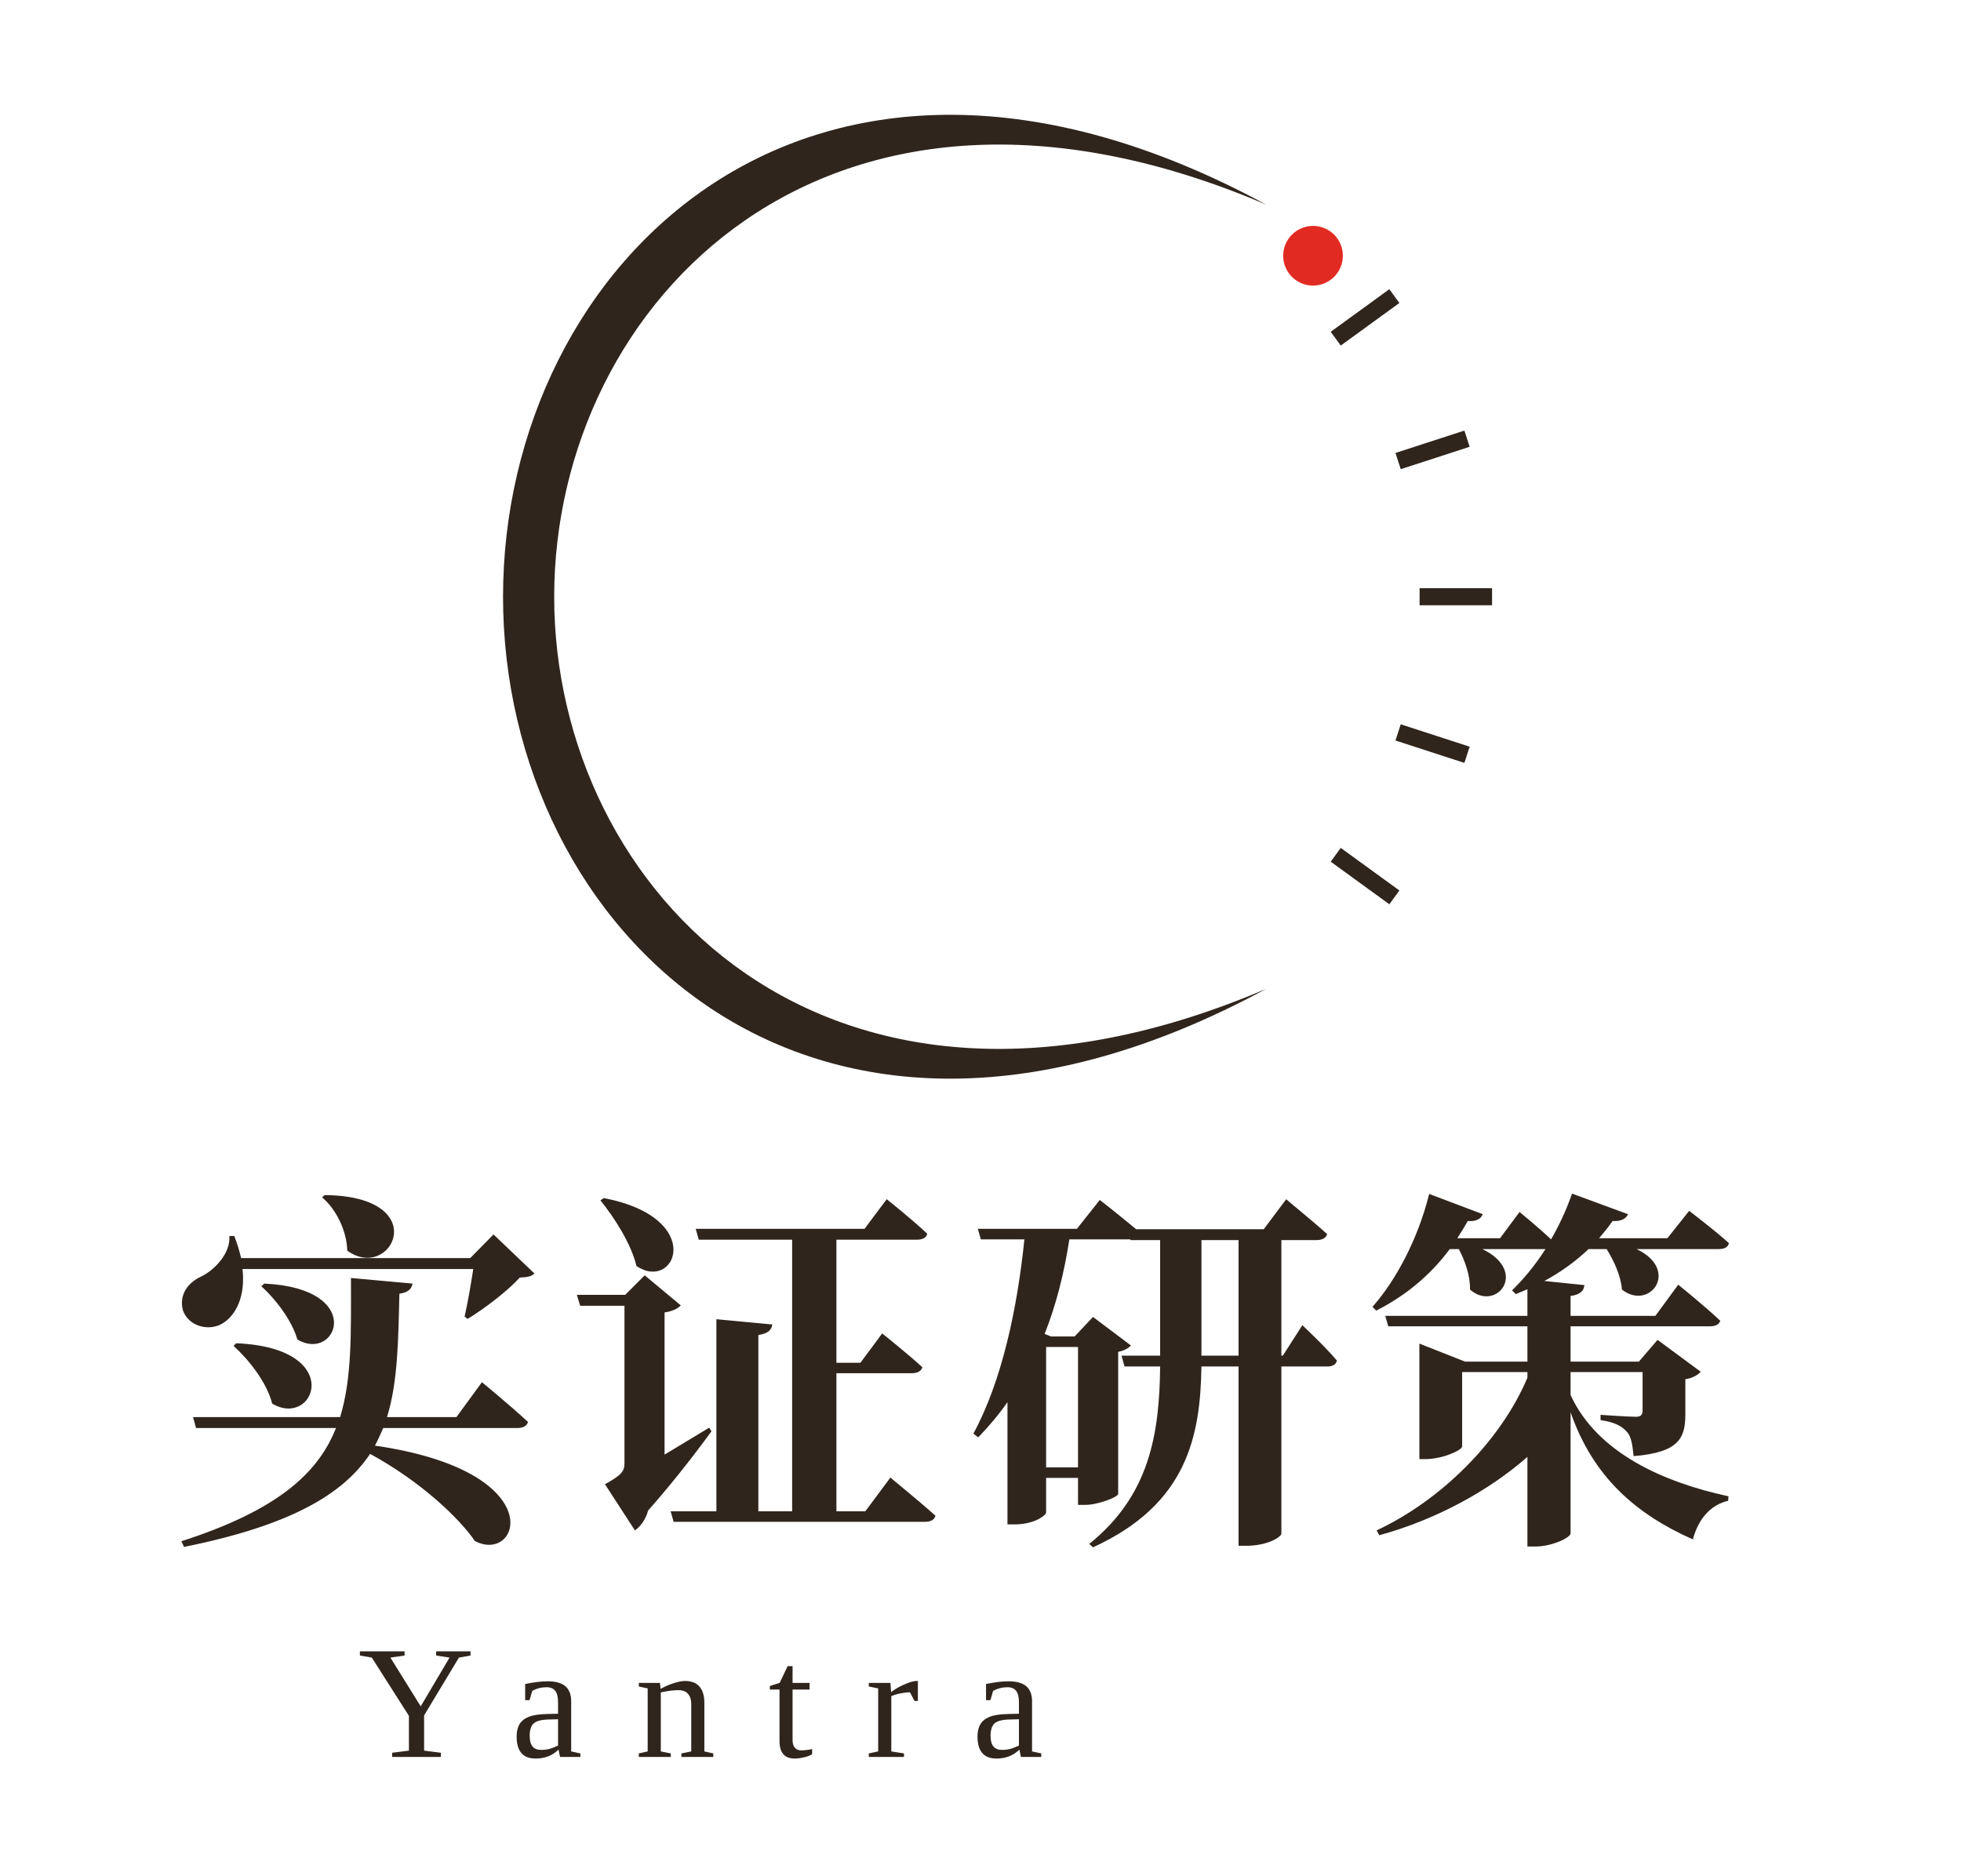
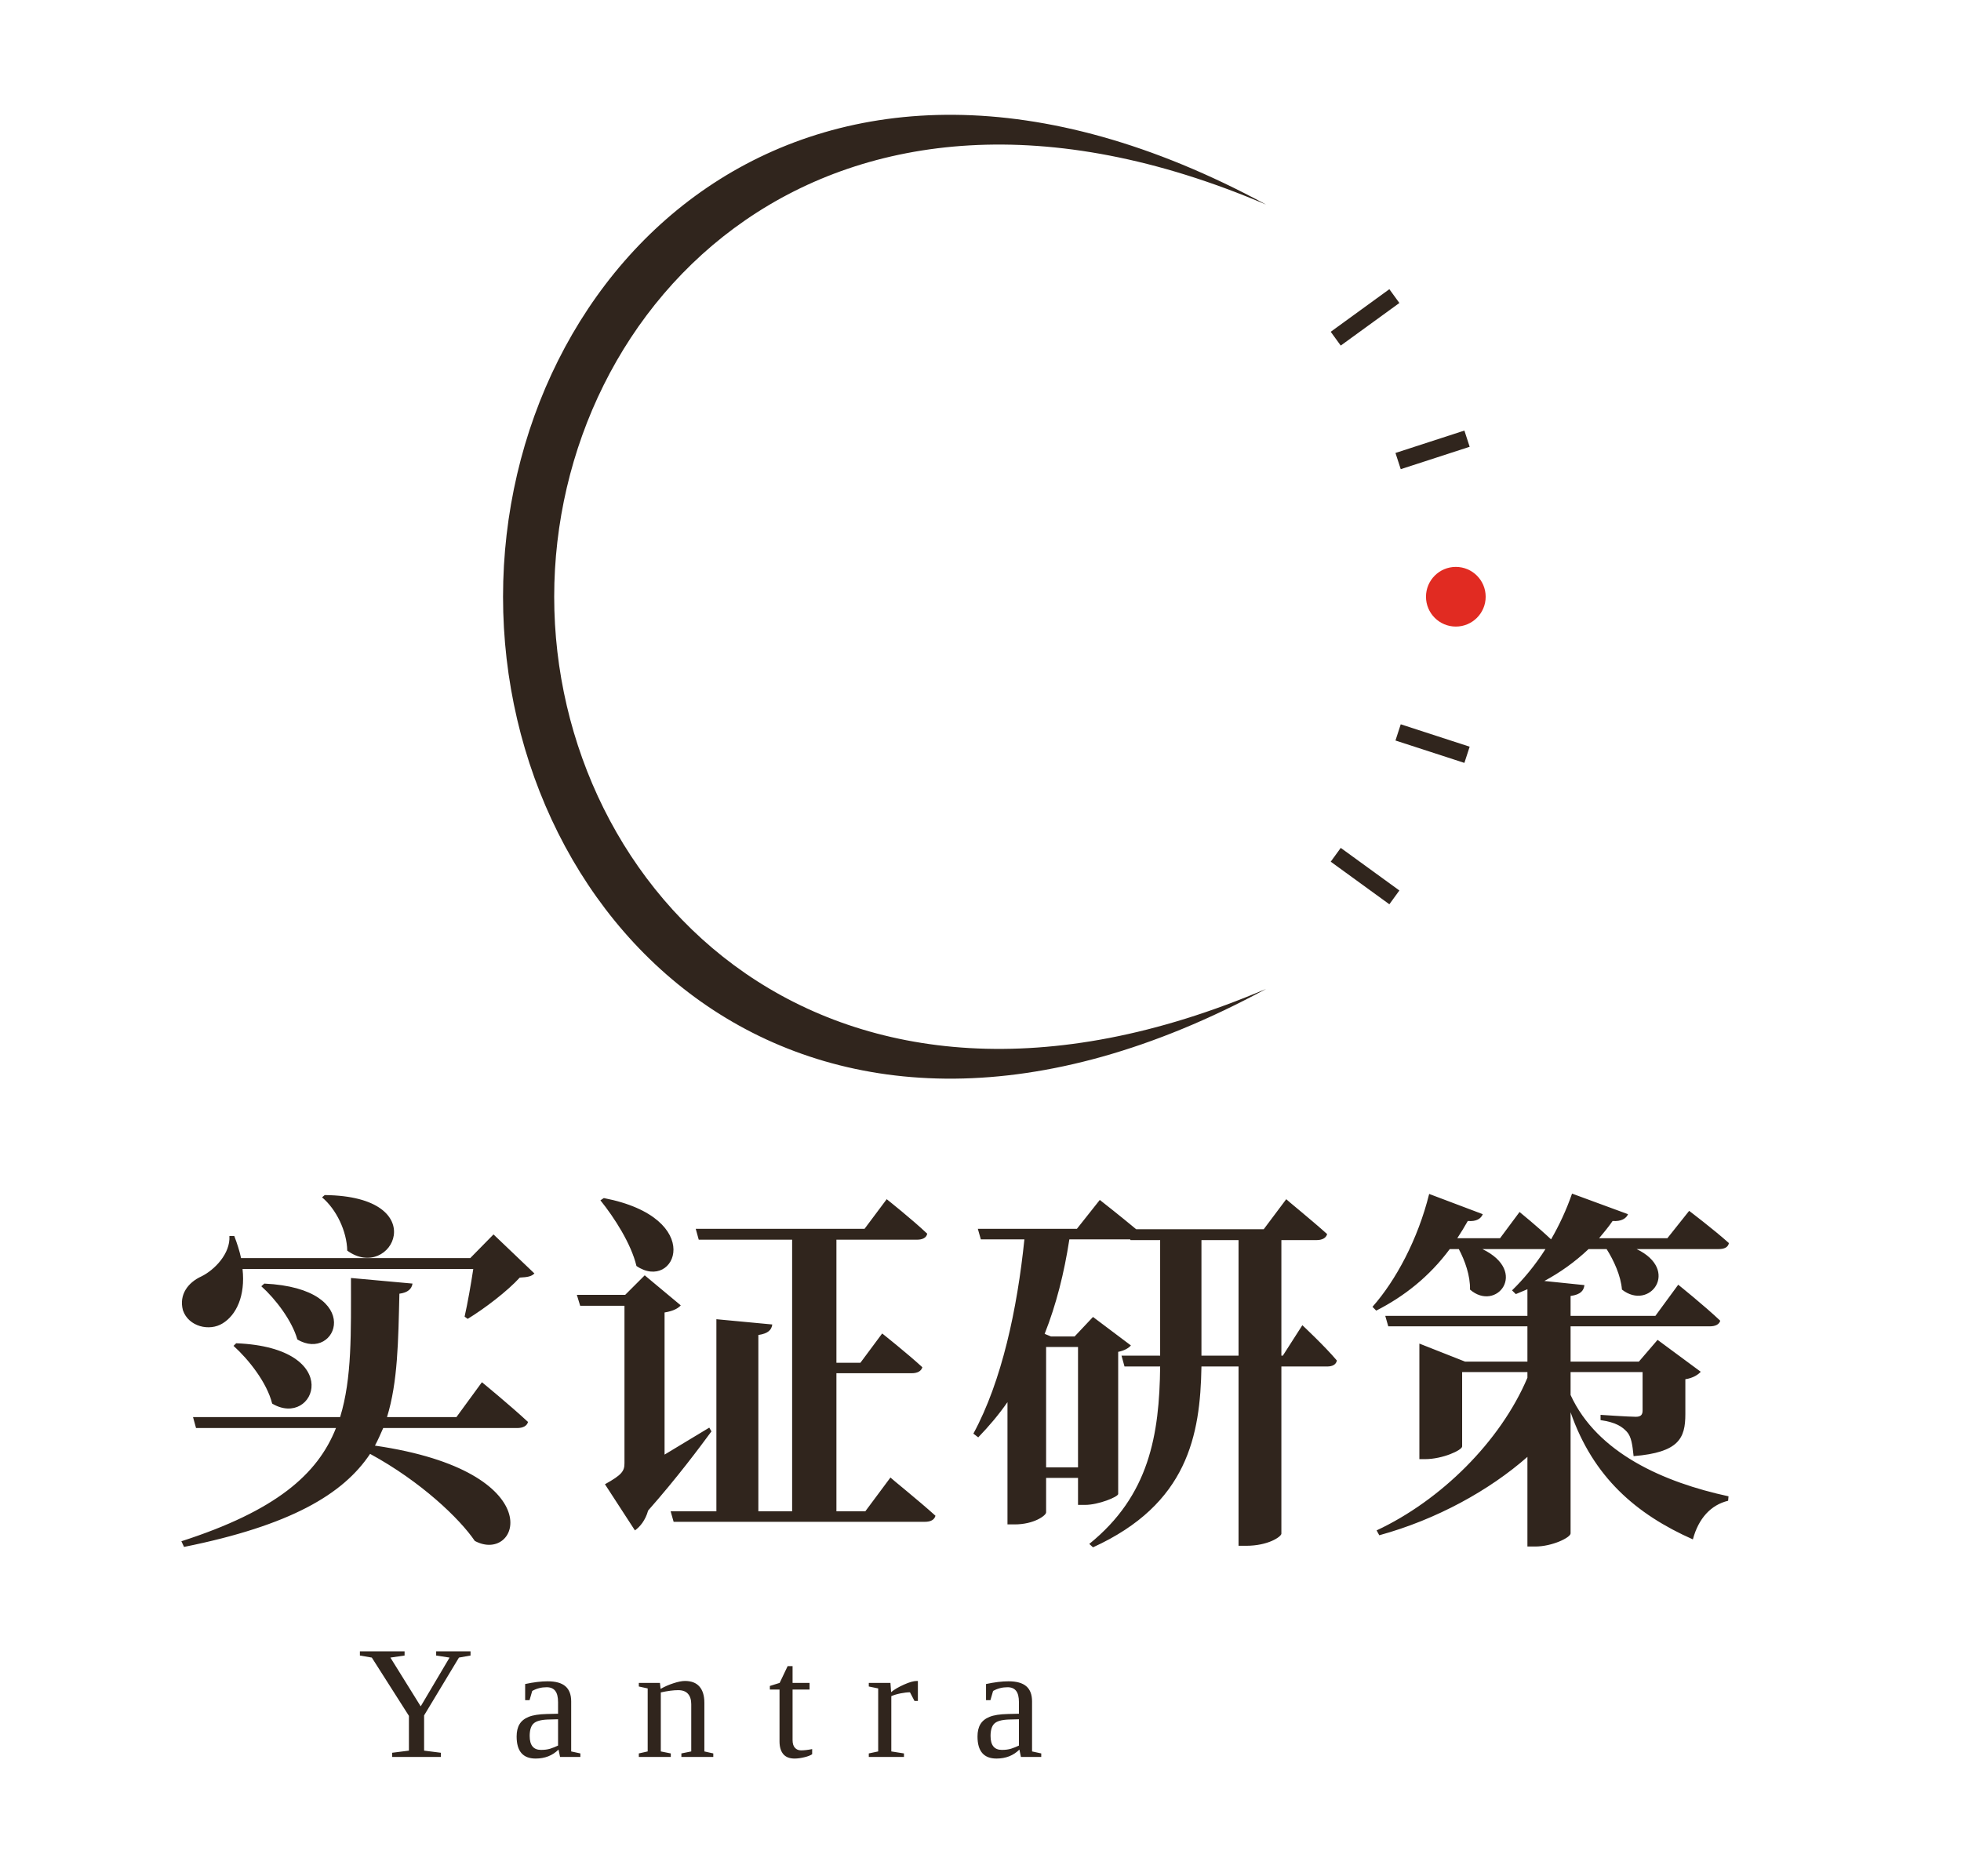
<svg xmlns="http://www.w3.org/2000/svg" width="460" height="440" viewBox="0 0 460 440" role="img">
  <g transform="translate(90 0)">
    <path d="M 207 48 C 100 -10 28 62 28 140 C 28 218 100 290 207 232 C 104 276 40 209 40 140 C 40 71 104 4 207 48 Z" fill="#30251D" />
    <path d="M223.329 79.458 L237.082 69.466" stroke="#30251D" stroke-width="4" />
    <path d="M237.959 108.171 L254.127 102.918" stroke="#30251D" stroke-width="4" />
-     <path d="M243.000 140.000 L260.000 140.000" stroke="#30251D" stroke-width="4" />
    <path d="M237.959 171.829 L254.127 177.082" stroke="#30251D" stroke-width="4" />
    <path d="M223.329 200.542 L237.082 210.534" stroke="#30251D" stroke-width="4" />
-     <circle cx="218" cy="60" r="7" fill="#E12B22" />
+     <circle cx="251.5" cy="140" r="7" fill="#E12B22" />
  </g>
  <text x="40" y="355" fill="#30251D" font-family="Songti SC, Songti TC, Noto Serif CJK SC, serif" font-size="88" font-weight="600" letter-spacing="5.28">实证研策</text>
  <text x="84.0" y="412.2" fill="#30251D" font-family="Times New Roman, serif" font-size="37.84" letter-spacing="12.32">Yantra</text>
</svg>
